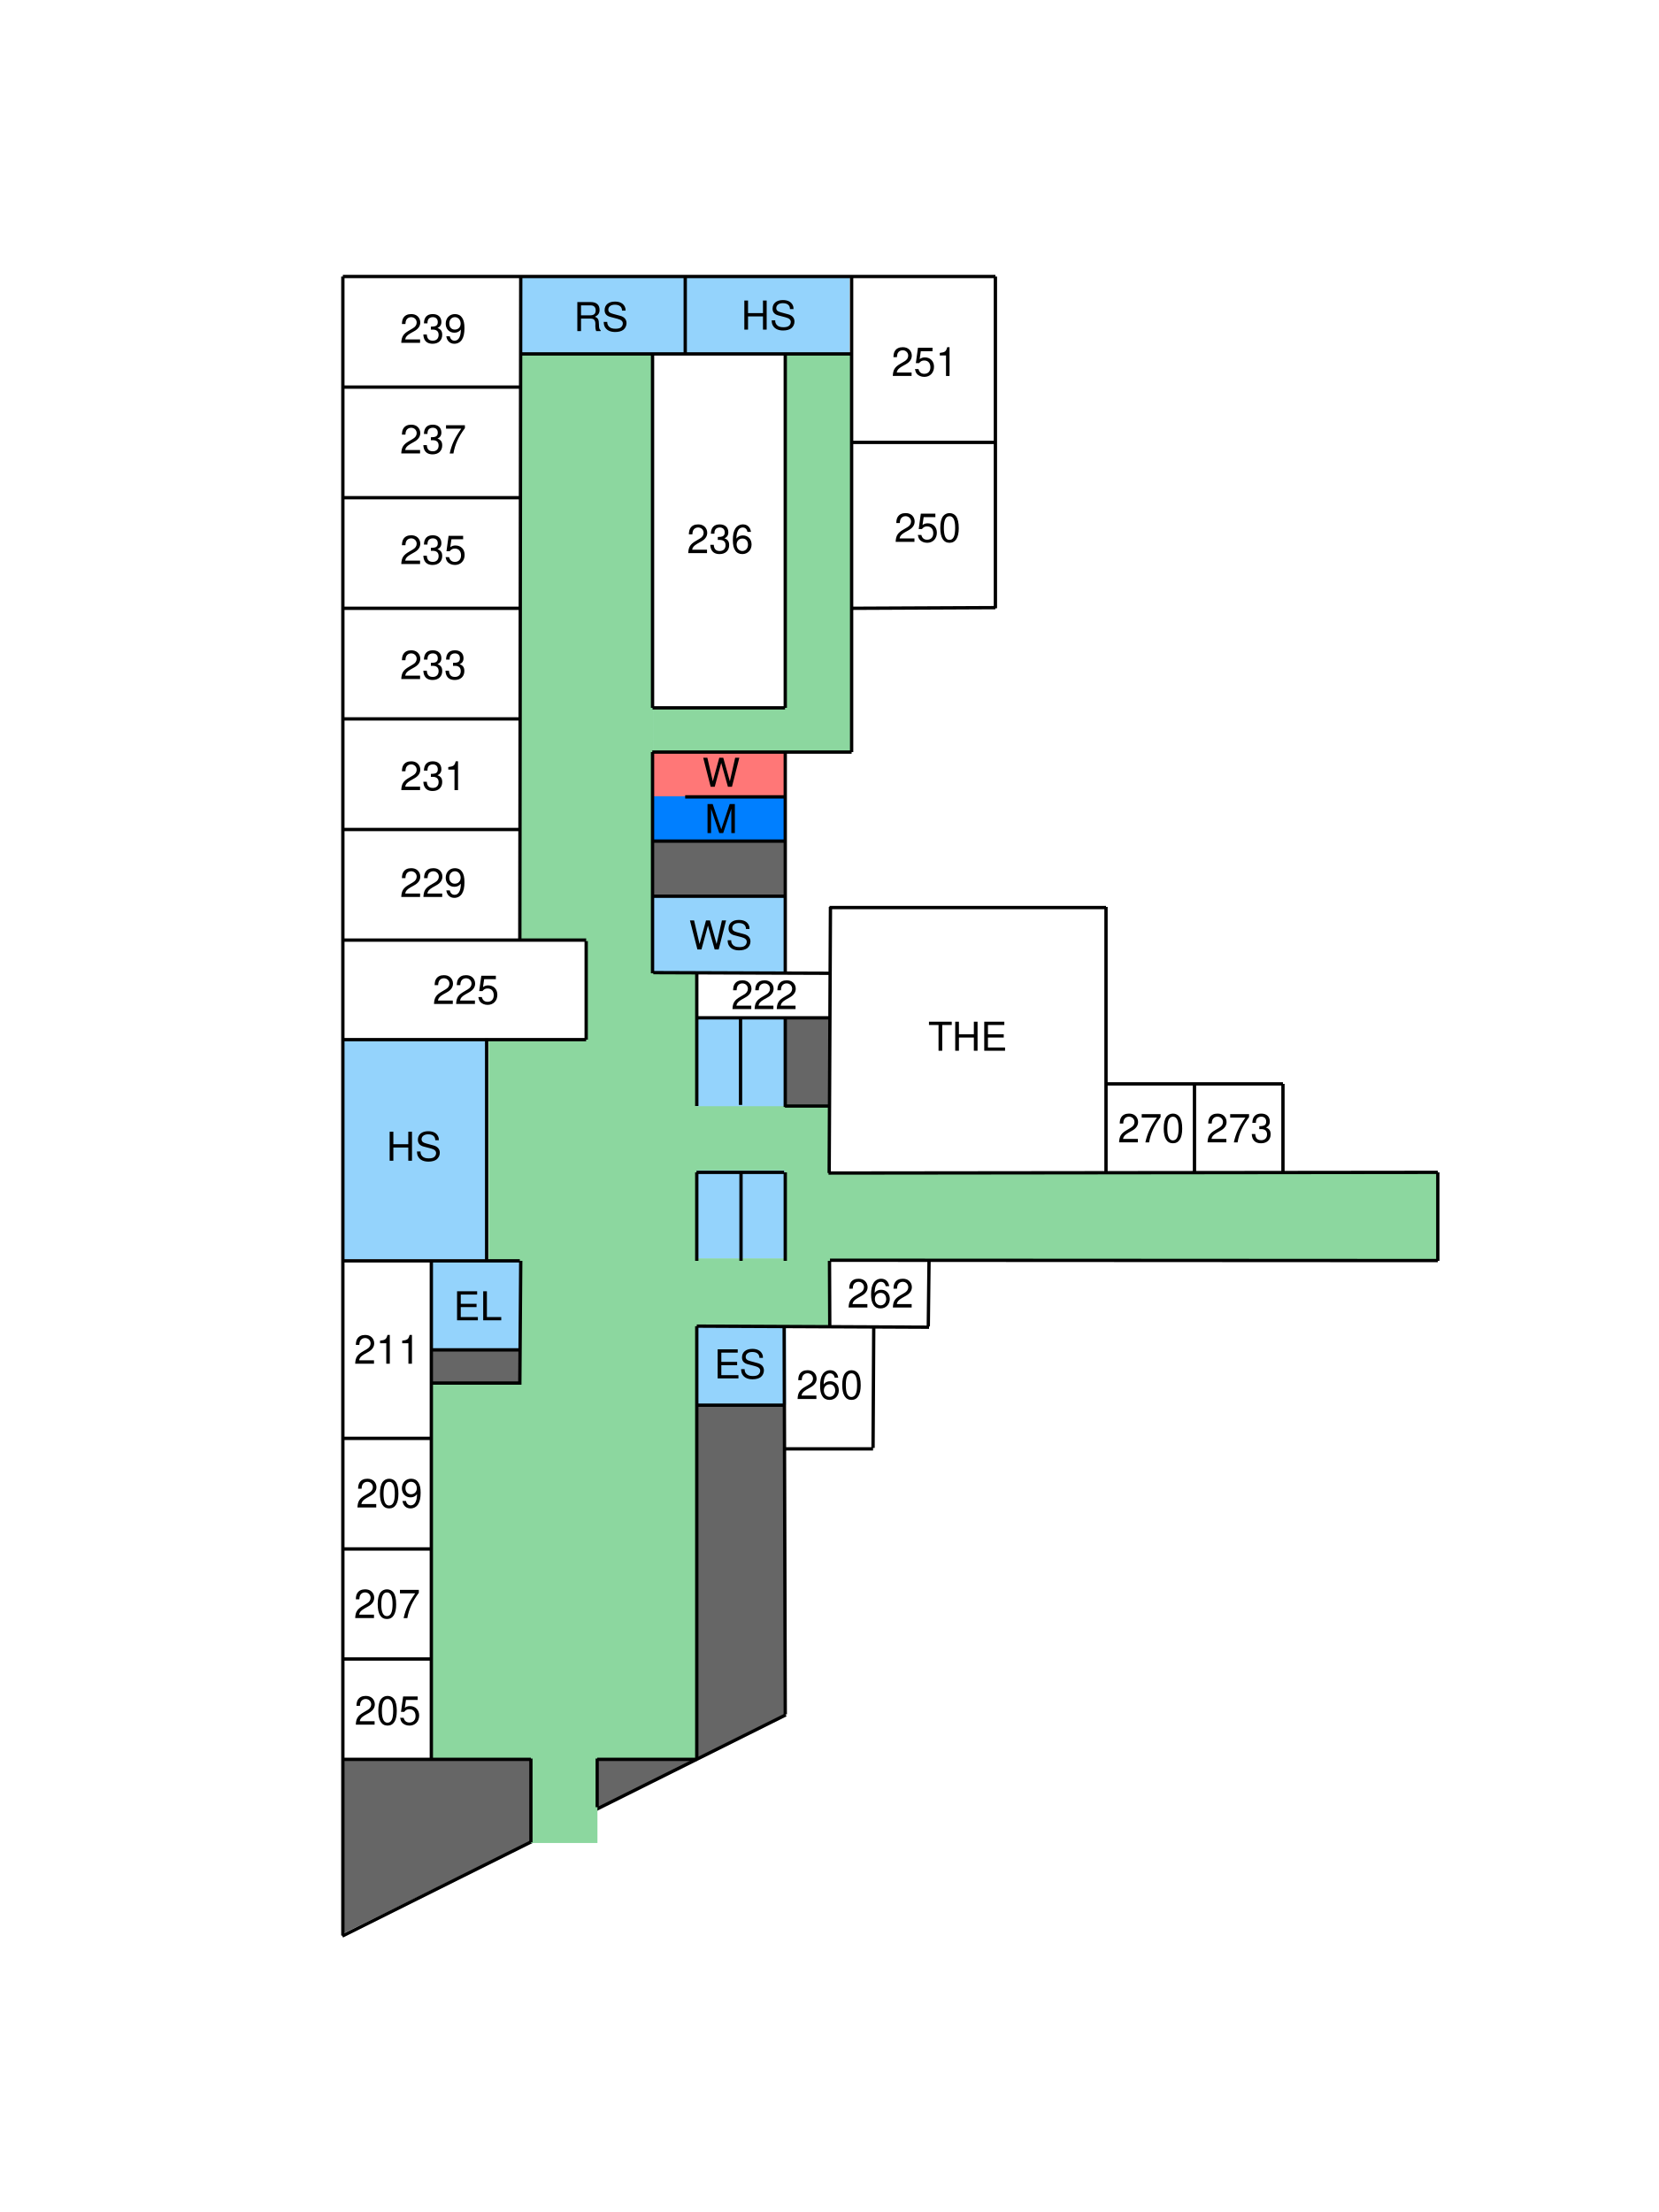
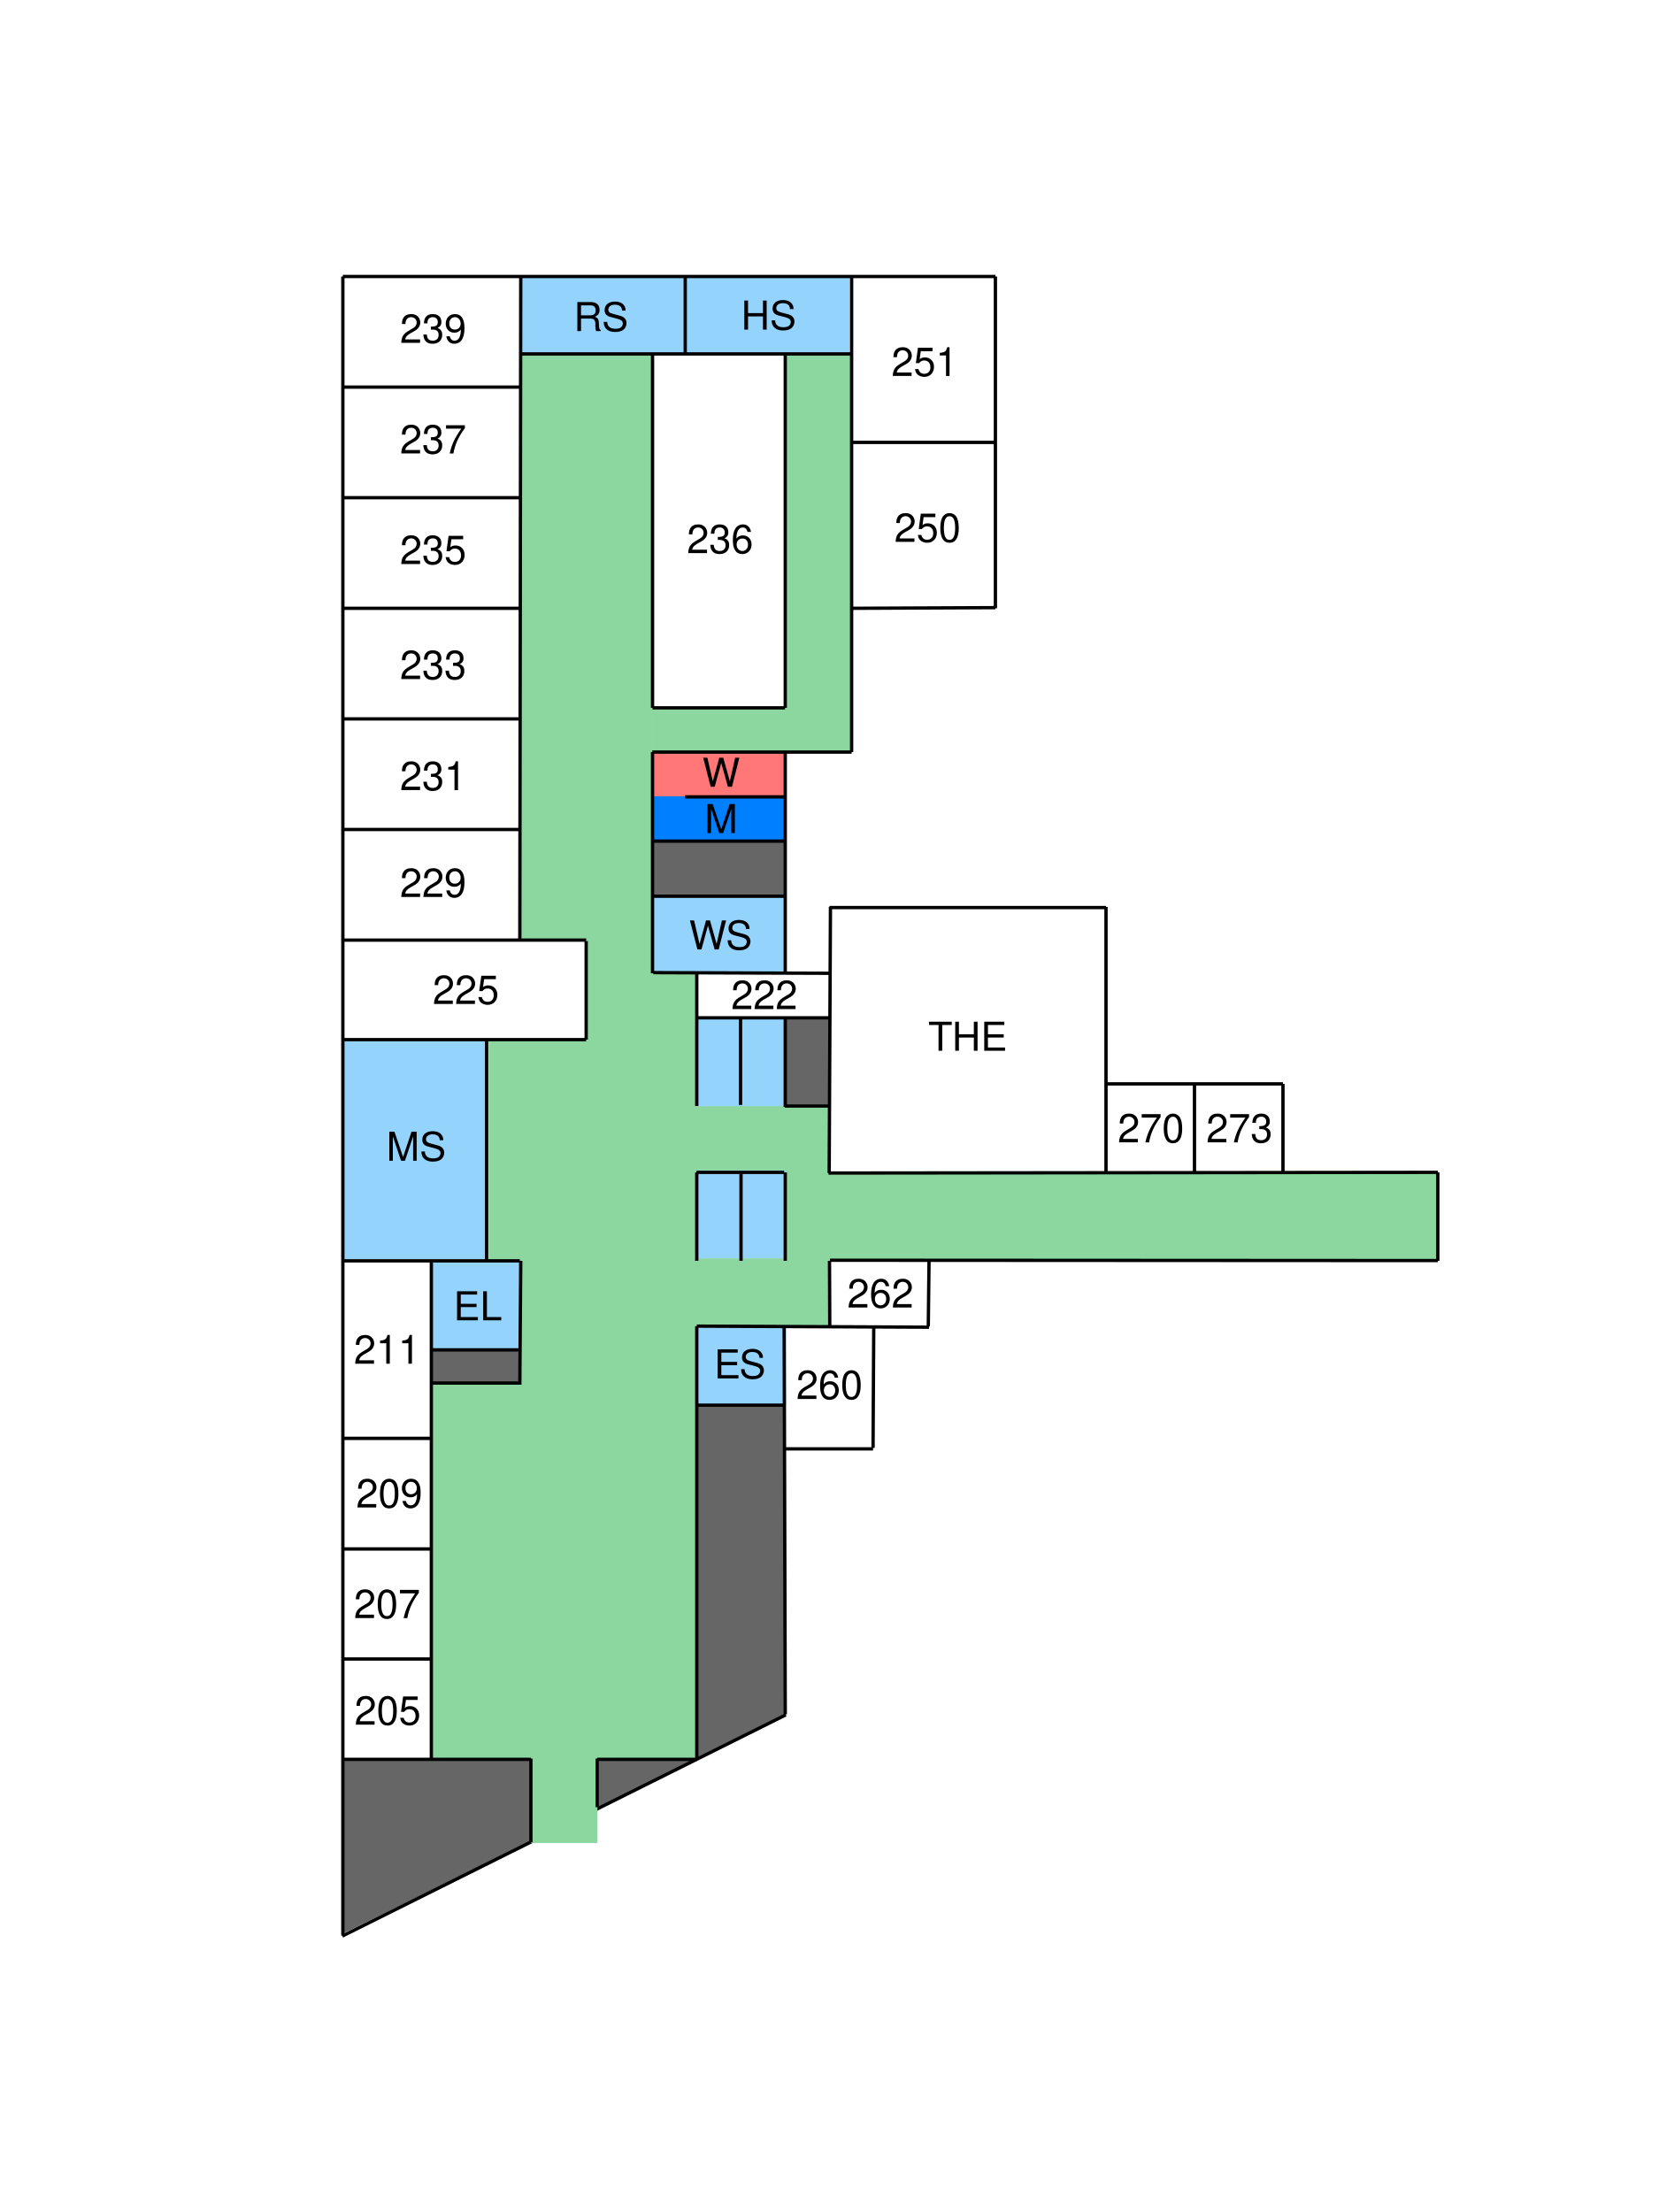
- <svg xmlns="http://www.w3.org/2000/svg" class="noselect" width="750" height="1000">
+ <svg xmlns="http://www.w3.org/2000/svg" width="750" height="1000">
  <g>
    <rect fill="#ffffff" id="canvas_background" height="1192.476" width="894.857" y="-1" x="-1" />
    <g display="none" id="canvasGrid">
      <rect fill="url(#gridpattern)" stroke-width="0" y="0" x="0" height="100%" width="100%" id="svg_1" />
    </g>
  </g>
  <g>
    <rect fill="#666666" stroke-width="0" stroke-opacity="null" fill-opacity="null" x="355.467" y="460.092" width="19.935" height="39.272" id="svg_143" stroke="#000" />
    <path fill="#666666" stroke-width="0" d="m155.203,832.491l0,41.613l84.516,-41.613l-84.516,0z" id="svg_139" stroke="#000" />
    <path fill="#666666" stroke-width="0" d="m314.558,774.749l0,21.29l41.29,-21.29l-41.29,0z" id="svg_138" stroke="#000" />
    <path fill="#666666" stroke-width="0" d="m270.687,795.716l0,21.935l42.903,-21.935l-42.903,0z" id="svg_137" stroke="#000" />
    <rect fill="#666666" stroke-width="0" x="314.502" y="635.003" width="40" height="140.588" id="svg_136" stroke="#000" />
    <rect fill="#666666" stroke-width="0" x="155.001" y="795.004" width="84.5" height="38.032" id="svg_135" stroke="#000" />
    <rect fill="#8CD79F" stroke="#000" stroke-width="0" stroke-opacity="null" fill-opacity="null" x="354" y="530.37" width="296" height="40" id="svg_119" />
    <rect fill="#94d3fc" stroke-width="0" stroke-opacity="null" x="155.199" y="470.498" width="64.876" height="98.706" id="svg_105" stroke="#000" />
    <rect fill="#8CD79F" stroke-width="0" stroke-opacity="null" fill-opacity="null" x="313.966" y="499.235" width="61.29" height="31.449" id="svg_104" stroke="#000" />
    <rect fill="#94d3fc" stroke-width="0" x="314.754" y="460.094" width="40" height="40" id="svg_50" stroke="#000" />
    <rect fill="#94d3fc" stroke="#000" stroke-width="0" x="314.754" y="529.098" width="40" height="40" id="svg_51" />
    <rect fill="#8CD79F" stroke="#000" stroke-width="0" stroke-opacity="null" fill-opacity="null" x="295.238" y="319.728" width="60" height="20.408" id="svg_38" />
    <rect fill="#666666" stroke-width="0" stroke-opacity="null" fill-opacity="null" x="295" y="380.476" width="60" height="25" id="svg_20" stroke="#000" />
    <rect fill="#8CD79F" stroke-width="0" stroke-opacity="null" fill-opacity="null" x="265" y="424" width="50" height="202" id="svg_77" stroke="#000" />
    <rect fill="#8CD79F" stroke-width="0" stroke-opacity="null" fill-opacity="null" x="314.04" y="568.903" width="61.29" height="30.831" id="svg_78" stroke="#000" />
    <rect fill="#8CD79F" stroke-width="0" stroke-opacity="null" fill-opacity="null" x="220.909" y="470.449" width="46.091" height="158.16" id="svg_53" stroke="#000" />
    <rect fill="#94d3fc" stroke="#000" stroke-width="0" x="310.087" y="125" width="74" height="35" id="svg_43" />
    <rect fill="#94d3fc" stroke="#000" stroke-width="0" x="235.326" y="125" width="74" height="35" id="svg_42" />
    <rect fill="#8CD79F" stroke-width="0" stroke-opacity="null" fill-opacity="null" x="354.83" y="160" width="30" height="180.408" id="svg_18" stroke="#000" />
    <rect fill="#94d3fc" stroke="#000" stroke-width="0" stroke-opacity="null" fill-opacity="null" x="315.361" y="600.034" width="40" height="35.002" id="svg_96" />
    <rect fill="#94d3fc" stroke="#000" stroke-width="0" stroke-opacity="null" x="295" y="404.889" width="60" height="34.667" id="svg_93" />
    <rect fill="#94d3fc" stroke="#000" stroke-width="0" stroke-opacity="null" x="195" y="570" width="40" height="40" id="svg_92" />
    <rect fill="#ff7777" stroke="#000" stroke-width="0" stroke-opacity="null" x="295" y="340" width="60" height="20" id="svg_83" />
    <rect fill="#007fff" stroke="#000" stroke-width="0" stroke-opacity="null" x="294.687" y="359.998" width="60" height="20" id="svg_82" />
    <rect fill="#666666" stroke-width="0" stroke-opacity="null" fill-opacity="null" x="195" y="610" width="40" height="15" id="svg_81" stroke="#000" />
    <rect fill="#8CD79F" stroke-width="0" stroke-opacity="null" x="195" y="625" width="120" height="170" id="svg_73" stroke="#000" />
    <line stroke-linecap="undefined" stroke-linejoin="undefined" id="svg_5" y2="925.5" x2="305" y1="725" x1="205" stroke-width="1.5" stroke="#000" fill="none" transform="rotate(90 255,825.25) " />
    <line stroke-linecap="undefined" stroke-linejoin="undefined" id="svg_8" y2="605.25" x2="214.75" y1="645.25" x1="214.75" fill-opacity="null" stroke-opacity="null" stroke-width="1.5" stroke="#000" fill="none" transform="rotate(90 214.75,625.25) " />
    <line stroke-linecap="undefined" stroke-linejoin="undefined" id="svg_9" y2="590.25" x2="214.75" y1="630.25" x1="214.75" fill-opacity="null" stroke-opacity="null" stroke-width="1.5" stroke="#000" fill="none" transform="rotate(90 214.75,610.25) " />
    <line stroke-linecap="undefined" stroke-linejoin="undefined" id="svg_12" y2="615.25" x2="334.75" y1="655.25" x1="334.75" fill-opacity="null" stroke-opacity="null" stroke-width="1.5" stroke="#000" fill="none" transform="rotate(90 334.75,635.25) " />
    <line stroke-linecap="undefined" stroke-linejoin="undefined" id="svg_27" y2="375.16" x2="324.75" y1="435.16" x1="324.75" fill-opacity="null" stroke-opacity="null" stroke-width="1.5" stroke="#000" fill="none" transform="rotate(90 324.75,405.1596) " />
    <line stroke-linecap="undefined" stroke-linejoin="undefined" id="svg_35" y2="720.25" x2="174.75" y1="680.25" x1="174.75" fill-opacity="null" stroke-opacity="null" stroke-width="1.5" stroke="#000" fill="none" transform="rotate(90 174.75,700.25) " />
    <line stroke-linecap="undefined" stroke-linejoin="undefined" id="svg_36" y2="670.25" x2="174.75" y1="630.25" x1="174.75" fill-opacity="null" stroke-opacity="null" stroke-width="1.5" stroke="#000" fill="none" transform="rotate(90 174.75,650.25) " />
    <line stroke-linecap="undefined" stroke-linejoin="undefined" id="svg_44" y2="350.25" x2="324.75" y1="410.25" x1="324.75" fill-opacity="null" stroke-opacity="null" stroke-width="1.5" stroke="#000" fill="none" transform="rotate(90 324.75,380.25) " />
    <line stroke-linecap="undefined" stroke-linejoin="undefined" id="svg_46" y2="337.527" x2="332.473" y1="382.973" x1="332.473" fill-opacity="null" stroke-opacity="null" stroke-width="1.5" stroke="#000" fill="none" transform="rotate(90 332.4731,360.25) " />
    <text xml:space="preserve" text-anchor="start" font-family="Helvetica, Arial, sans-serif" font-size="18" id="svg_57" y="616.516" x="159.964" fill-opacity="null" stroke-opacity="null" stroke-width="0" stroke="#000" fill="#000000">211</text>
    <text xml:space="preserve" text-anchor="start" font-family="Helvetica, Arial, sans-serif" font-size="18" id="svg_58" y="681.516" x="160.984" fill-opacity="null" stroke-opacity="null" stroke-width="0" stroke="#000" fill="#000000">209</text>
    <text xml:space="preserve" text-anchor="start" font-family="Helvetica, Arial, sans-serif" font-size="18" id="svg_59" y="731.516" x="159.964" fill-opacity="null" stroke-opacity="null" stroke-width="0" stroke="#000" fill="#000000">207</text>
    <text xml:space="preserve" text-anchor="start" font-family="Helvetica, Arial, sans-serif" font-size="18" id="svg_60" y="779.701" x="160.244" fill-opacity="null" stroke-opacity="null" stroke-width="0" stroke="#000" fill="#000000">205</text>
    <text xml:space="preserve" text-anchor="start" font-family="Helvetica, Arial, sans-serif" font-size="18" id="svg_64" y="623.138" x="322.804" fill-opacity="null" stroke-opacity="null" stroke-width="0" stroke="#000" fill="#000000">ES</text>
    <text xml:space="preserve" text-anchor="start" font-family="Helvetica, Arial, sans-serif" font-size="18" id="svg_65" y="429.227" x="311.519" fill-opacity="null" stroke-opacity="null" stroke-width="0" stroke="#000" fill="#000000">WS</text>
    <text xml:space="preserve" text-anchor="start" font-family="Helvetica, Arial, sans-serif" font-size="18" id="svg_66" y="149" x="335" fill-opacity="null" stroke-opacity="null" stroke-width="0" fill="#000000" stroke="#000">HS</text>
    <text xml:space="preserve" text-anchor="start" font-family="Helvetica, Arial, sans-serif" font-size="18" id="svg_67" y="596.883" x="205.003" fill-opacity="null" stroke-opacity="null" stroke-width="0" stroke="#000" fill="#000000">EL</text>
    <text xml:space="preserve" text-anchor="start" font-family="Helvetica, Arial, sans-serif" font-size="18" id="svg_68" y="376.617" x="318.511" fill-opacity="null" stroke-opacity="null" stroke-width="0" stroke="#000" fill="#000000">M</text>
    <text xml:space="preserve" text-anchor="start" font-family="Helvetica, Arial, sans-serif" font-size="18" id="svg_69" y="355.68" x="317.517" fill-opacity="null" stroke-opacity="null" stroke-width="0" stroke="#000" fill="#000000">W</text>
    <path fill="#666666" stroke="#000" stroke-width="0" stroke-opacity="null" opacity="0.5" d="m321.25,785.005" id="svg_90" />
    <line stroke-linecap="undefined" stroke-linejoin="undefined" id="svg_13" y2="570" x2="235" y1="570" x1="154.578" fill-opacity="null" stroke-opacity="null" stroke-width="1.5" fill="none" stroke="#000" />
    <line fill="none" stroke="#000" stroke-width="1.5" stroke-opacity="null" fill-opacity="null" x1="354.5" y1="600" x2="355" y2="775" id="svg_3" stroke-linejoin="undefined" stroke-linecap="undefined" />
    <rect fill="#8CD79F" stroke-width="0" stroke-opacity="null" x="235.5" y="160" width="60" height="265" id="svg_75" stroke="#000" />
    <line fill="none" stroke-width="1.5" stroke-opacity="null" fill-opacity="null" x1="155" y1="125" x2="450" y2="125" id="svg_19" stroke-linejoin="undefined" stroke-linecap="undefined" stroke="#000" />
    <line fill="none" stroke="#000" stroke-width="1.5" stroke-opacity="null" fill-opacity="null" x1="309.783" y1="159.612" x2="309.783" y2="124.676" id="svg_24" stroke-linejoin="undefined" stroke-linecap="undefined" />
    <text xml:space="preserve" text-anchor="start" font-family="Helvetica, Arial, sans-serif" font-size="18" id="svg_28" y="149.685" x="259.328" fill-opacity="null" stroke-opacity="null" stroke-width="0" fill="#000000" stroke="#000">RS</text>
    <line fill="none" stroke="#000" stroke-width="1.5" stroke-opacity="null" fill-opacity="null" x1="235.272" y1="160" x2="385" y2="160" id="svg_21" stroke-linejoin="undefined" stroke-linecap="undefined" />
    <line fill="none" stroke="#000" stroke-width="1.5" x1="295" y1="320" x2="295" y2="160" id="svg_48" stroke-linejoin="null" stroke-linecap="null" />
    <line fill="none" stroke="#000" stroke-width="1.5" x1="355" y1="320" x2="355" y2="160" id="svg_49" stroke-linejoin="null" stroke-linecap="null" />
    <line fill="none" stroke="#000" stroke-width="1.5" stroke-opacity="null" fill-opacity="null" x1="235.417" y1="570" x2="235" y2="626" id="svg_52" stroke-linejoin="undefined" stroke-linecap="undefined" />
    <line stroke-linecap="undefined" stroke-linejoin="undefined" id="svg_54" y2="470" x2="265" y1="470" x1="154.578" fill-opacity="null" stroke-opacity="null" stroke-width="1.5" stroke="#000" fill="none" />
    <line fill="none" stroke-width="1.5" stroke-opacity="null" fill-opacity="null" x1="265" y1="470" x2="265" y2="425.455" id="svg_55" stroke-linejoin="undefined" stroke-linecap="undefined" stroke="#000" />
    <line fill="none" stroke-opacity="null" fill-opacity="null" x1="235.417" y1="125" x2="235" y2="425" id="svg_62" stroke-linejoin="null" stroke-linecap="null" stroke-width="1.5" stroke="#000" />
    <line fill="none" stroke="#000" stroke-width="1.5" stroke-opacity="null" fill-opacity="null" x1="155" y1="875" x2="155" y2="125" id="svg_70" stroke-linejoin="undefined" stroke-linecap="undefined" />
    <line fill="none" stroke="#000" stroke-width="1.5" stroke-opacity="null" fill-opacity="null" x1="154.587" y1="175" x2="235" y2="175" id="svg_71" stroke-linejoin="undefined" stroke-linecap="undefined" />
    <line fill="none" stroke="#000" stroke-width="1.5" stroke-opacity="null" fill-opacity="null" x1="154.587" y1="225" x2="235" y2="225" id="svg_72" stroke-linejoin="undefined" stroke-linecap="undefined" />
    <line fill="none" stroke="#000" stroke-width="1.5" stroke-opacity="null" fill-opacity="null" x1="154.587" y1="275" x2="235" y2="275" id="svg_76" stroke-linejoin="undefined" stroke-linecap="undefined" />
    <line fill="none" stroke="#000" stroke-width="1.5" stroke-opacity="null" fill-opacity="null" x1="154.587" y1="325" x2="235" y2="325" id="svg_80" stroke-linejoin="undefined" stroke-linecap="undefined" />
    <line fill="none" stroke="#000" stroke-width="1.5" stroke-opacity="null" fill-opacity="null" x1="154.587" y1="375" x2="235" y2="375" id="svg_84" stroke-linejoin="undefined" stroke-linecap="undefined" />
    <line fill="none" stroke-width="1.5" stroke-opacity="null" fill-opacity="null" x1="154.587" y1="425" x2="265" y2="425" id="svg_86" stroke-linejoin="undefined" stroke-linecap="undefined" stroke="#000" />
    <text xml:space="preserve" text-anchor="start" font-family="Helvetica, Arial, sans-serif" font-size="18" id="svg_89" y="357.188" x="180.797" fill-opacity="null" stroke-opacity="null" stroke-width="0" stroke="#000" fill="#000000">231</text>
    <text xml:space="preserve" text-anchor="start" font-family="Helvetica, Arial, sans-serif" font-size="18" id="svg_95" y="405.5" x="180.797" fill-opacity="null" stroke-opacity="null" stroke-width="0" stroke="#000" fill="#000000">229</text>
    <text xml:space="preserve" text-anchor="start" font-family="Helvetica, Arial, sans-serif" font-size="18" id="svg_98" y="307" x="180.797" fill-opacity="null" stroke-opacity="null" stroke-width="0" stroke="#000" fill="#000000">233</text>
    <text xml:space="preserve" text-anchor="start" font-family="Helvetica, Arial, sans-serif" font-size="18" id="svg_99" y="255" x="180.797" fill-opacity="null" stroke-opacity="null" stroke-width="0" stroke="#000" fill="#000000">235</text>
    <text xml:space="preserve" text-anchor="start" font-family="Helvetica, Arial, sans-serif" font-size="18" id="svg_100" y="305" x="180.797" fill-opacity="null" stroke-opacity="null" stroke-width="0" stroke="#000" fill="#000000" />
    <text xml:space="preserve" text-anchor="start" font-family="Helvetica, Arial, sans-serif" font-size="18" id="svg_101" y="205" x="180.797" fill-opacity="null" stroke-opacity="null" stroke-width="0" stroke="#000" fill="#000000">237</text>
    <text xml:space="preserve" text-anchor="start" font-family="Helvetica, Arial, sans-serif" font-size="18" id="svg_102" y="155" x="180.797" fill-opacity="null" stroke-opacity="null" stroke-width="0" stroke="#000" fill="#000000">239</text>
    <line fill="none" stroke="#000" stroke-width="1.5" stroke-opacity="null" fill-opacity="null" x1="450" y1="125" x2="450" y2="275" id="svg_106" stroke-linejoin="undefined" stroke-linecap="undefined" />
    <line fill="none" stroke="#000" stroke-width="1.5" stroke-opacity="null" fill-opacity="null" x1="385.241" y1="275" x2="450" y2="274.702" id="svg_107" stroke-linejoin="undefined" stroke-linecap="undefined" />
    <line fill="none" stroke="#000" stroke-width="1.5" stroke-opacity="null" fill-opacity="null" x1="385.241" y1="200" x2="450" y2="200" id="svg_110" stroke-linejoin="undefined" stroke-linecap="undefined" />
    <text style="cursor: move;" xml:space="preserve" text-anchor="start" font-family="Helvetica, Arial, sans-serif" font-size="18" id="svg_111" y="244.976" x="404.293" fill-opacity="null" stroke-opacity="null" stroke-width="0" stroke="#000" fill="#000000">250</text>
    <text style="cursor: move;" xml:space="preserve" text-anchor="start" font-family="Helvetica, Arial, sans-serif" font-size="18" id="svg_113" y="169.975" x="403" fill-opacity="null" stroke-opacity="null" stroke-width="0" fill="#000000" stroke="#000">251</text>
    <line fill="none" stroke="#000" stroke-width="1.5" stroke-opacity="null" fill-opacity="null" x1="294.879" y1="340" x2="385" y2="340" id="svg_114" stroke-linejoin="undefined" stroke-linecap="undefined" />
    <line fill="none" stroke="#000" x1="295" y1="320" x2="354.892" y2="320" id="svg_116" stroke-linejoin="null" stroke-linecap="null" stroke-width="1.5" />
    <text xml:space="preserve" text-anchor="start" font-family="Helvetica, Arial, sans-serif" font-size="18" id="svg_117" y="250.084" x="310.521" fill-opacity="null" stroke-opacity="null" stroke-width="0" fill="#000000" stroke="#000">236</text>
    <line fill="none" stroke-opacity="null" fill-opacity="null" x1="220" y1="469.545" x2="220" y2="569.545" id="svg_2" stroke-linejoin="null" stroke-linecap="null" stroke-width="1.5" stroke="#000" />
    <line fill="none" stroke="#000" stroke-width="1.5" stroke-opacity="null" fill-opacity="null" x1="315" y1="599.545" x2="315" y2="795" id="svg_4" stroke-linejoin="undefined" stroke-linecap="undefined" />
    <text xml:space="preserve" text-anchor="start" font-family="Helvetica, Arial, sans-serif" font-size="18" id="svg_14" y="453.877" x="195.589" stroke-width="0" stroke="#000" fill="#000000">225</text>
    <line fill="none" stroke-opacity="null" fill-opacity="null" x1="155" y1="795.37" x2="240" y2="795.37" id="svg_11" stroke-linejoin="null" stroke-linecap="null" stroke-width="1.5" stroke="#000" />
    <line stroke="#000" stroke-width="1.5" stroke-linecap="null" stroke-linejoin="null" id="svg_6" y2="750" x2="195" y1="750" x1="155" fill-opacity="null" stroke-opacity="null" fill="none" />
    <line stroke-linecap="null" stroke-linejoin="null" id="svg_30" y2="440" x2="375" y1="439.706" x1="295.343" fill-opacity="null" stroke-opacity="null" stroke-width="1.5" stroke="#000" fill="none" />
    <line fill="none" stroke="#000" stroke-width="1.5" stroke-opacity="null" fill-opacity="null" x1="195" y1="570" x2="195" y2="795" id="svg_7" stroke-linejoin="undefined" stroke-linecap="undefined" />
    <line fill="none" stroke="#000" stroke-width="1.5" x1="355" y1="340" x2="355" y2="440" id="svg_34" stroke-linejoin="null" stroke-linecap="null" />
    <line fill="none" stroke="#000" stroke-width="1.5" x1="295" y1="340" x2="295" y2="440" id="svg_37" stroke-linejoin="null" stroke-linecap="null" />
    <line fill="none" stroke="#000" stroke-opacity="null" fill-opacity="null" x1="385" y1="125" x2="385" y2="340" id="svg_39" stroke-linejoin="null" stroke-linecap="null" stroke-width="1.5" />
    <line fill="none" stroke="#000" stroke-width="1.5" stroke-opacity="null" fill-opacity="null" x1="315" y1="460.135" x2="375" y2="460.135" id="svg_41" stroke-linejoin="null" stroke-linecap="null" />
    <line fill="none" stroke="#000" stroke-width="1.5" stroke-opacity="null" fill-opacity="null" x1="315" y1="440.136" x2="315" y2="500" id="svg_45" stroke-linejoin="null" stroke-linecap="null" />
    <text xml:space="preserve" text-anchor="start" font-family="Helvetica, Arial, sans-serif" font-size="18" id="svg_47" y="456.198" x="330.522" stroke-width="0" stroke="#000" fill="#000000">222</text>
    <line fill="none" stroke="#000" x1="355" y1="530" x2="355" y2="570" id="svg_61" stroke-linejoin="null" stroke-linecap="null" stroke-width="1.5" />
    <line fill="none" stroke="#000" x1="355" y1="460.36" x2="355" y2="500.45" id="svg_56" stroke-linejoin="null" stroke-linecap="null" stroke-width="1.5" />
    <line fill="none" stroke="#000" x1="315" y1="530" x2="315" y2="570" id="svg_63" stroke-linejoin="null" stroke-linecap="null" stroke-width="1.5" />
    <line fill="none" stroke="#000" stroke-width="1.5" stroke-opacity="null" fill-opacity="null" x1="314.865" y1="530" x2="354.505" y2="530" id="svg_79" stroke-linejoin="null" stroke-linecap="null" />
    <line fill="none" stroke="#000" stroke-width="1.5" stroke-opacity="null" fill-opacity="null" x1="334.783" y1="499.517" x2="334.783" y2="460.387" id="svg_87" stroke-linejoin="null" stroke-linecap="null" />
    <line fill="none" stroke="#000" stroke-width="1.5" stroke-opacity="null" fill-opacity="null" x1="335" y1="570" x2="335" y2="529.952" id="svg_88" stroke-linejoin="null" stroke-linecap="null" />
    <line fill="none" stroke-opacity="null" fill-opacity="null" x1="315" y1="599.517" x2="420" y2="600" id="svg_91" stroke-linejoin="null" stroke-linecap="null" stroke="#000" stroke-width="1.5" />
    <line fill="none" stroke="#000" stroke-opacity="null" fill-opacity="null" x1="355.073" y1="655" x2="394.686" y2="655" id="svg_94" stroke-linejoin="null" stroke-linecap="null" stroke-width="1.5" />
    <line fill="none" stroke="#000" stroke-width="1.5" stroke-opacity="null" fill-opacity="null" x1="394.686" y1="654.59" x2="395" y2="600" id="svg_97" stroke-linejoin="null" stroke-linecap="null" />
    <text xml:space="preserve" text-anchor="start" font-family="Helvetica, Arial, sans-serif" font-size="18" id="svg_103" y="632.458" x="359.964" fill-opacity="null" stroke-opacity="null" stroke-width="0" stroke="#000" fill="#000000">260</text>
-     <text xml:space="preserve" text-anchor="start" font-family="Helvetica, Arial, sans-serif" font-size="18" id="svg_108" y="524.744" x="174.655" fill-opacity="null" stroke-opacity="null" stroke-width="0" stroke="#000" fill="#000000">HS</text>
+     <text style="cursor: move;" xml:space="preserve" text-anchor="start" font-family="Helvetica, Arial, sans-serif" font-size="18" id="svg_108" y="524.744" x="174.655" fill-opacity="null" stroke-opacity="null" stroke-width="0" stroke="#000" fill="#000000">MS</text>
    <line fill="none" stroke="#000" stroke-opacity="null" fill-opacity="null" x1="375.124" y1="600" x2="375" y2="570" id="svg_109" stroke-linejoin="null" stroke-linecap="null" stroke-width="1.5" />
    <line fill="none" x1="375.224" y1="569.726" x2="650" y2="569.876" id="svg_112" stroke-linejoin="null" stroke-linecap="null" stroke-width="1.5" stroke="#000" />
    <line fill="none" stroke="#000" stroke-width="1.5" stroke-opacity="null" fill-opacity="null" x1="420" y1="569.492" x2="419.661" y2="599.661" id="svg_115" stroke-linejoin="null" stroke-linecap="null" />
    <text xml:space="preserve" text-anchor="start" font-family="Helvetica, Arial, sans-serif" font-size="18" id="svg_118" y="591.102" x="383.015" fill-opacity="null" stroke-opacity="null" stroke-width="0" stroke="#000" fill="#000000">262</text>
    <line fill="none" stroke="#000" stroke-opacity="null" fill-opacity="null" x1="354.857" y1="500" x2="374.857" y2="500" id="svg_120" stroke-linejoin="null" stroke-linecap="null" stroke-width="1.5" />
    <line fill="none" stroke="#000" stroke-width="1.5" stroke-opacity="null" fill-opacity="null" x1="375.429" y1="410" x2="374.857" y2="530.286" id="svg_121" stroke-linejoin="null" stroke-linecap="null" />
    <line fill="none" stroke="#000" stroke-width="1.5" stroke-opacity="null" fill-opacity="null" x1="374.547" y1="530.305" x2="650" y2="530" id="svg_122" stroke-linejoin="null" stroke-linecap="null" />
    <line fill="none" stroke="#000" stroke-width="1.5" stroke-opacity="null" fill-opacity="null" x1="500" y1="410" x2="500" y2="530" id="svg_123" stroke-linejoin="null" stroke-linecap="null" />
    <line fill="none" stroke="#000" stroke-width="1.5" stroke-opacity="null" fill-opacity="null" x1="500" y1="410.286" x2="375" y2="410.286" id="svg_124" stroke-linejoin="null" stroke-linecap="null" />
    <text xml:space="preserve" text-anchor="start" font-family="Helvetica, Arial, sans-serif" font-size="18" id="svg_125" y="475.02" x="419.589" stroke-width="0" stroke="#000" fill="#000000">THE</text>
    <line fill="none" stroke="#000" stroke-width="1.5" stroke-opacity="null" fill-opacity="null" x1="650" y1="570" x2="650" y2="530" id="svg_126" stroke-linejoin="null" stroke-linecap="null" />
    <line fill="none" stroke="#000" stroke-width="1.5" stroke-opacity="null" fill-opacity="null" x1="500" y1="490" x2="580" y2="490" id="svg_127" stroke-linejoin="null" stroke-linecap="null" />
    <line fill="none" stroke="#000" stroke-width="1.5" stroke-opacity="null" fill-opacity="null" x1="540" y1="530" x2="540" y2="490" id="svg_128" stroke-linejoin="null" stroke-linecap="null" />
    <line fill="none" stroke="#000" stroke-width="1.5" stroke-opacity="null" fill-opacity="null" x1="580" y1="530" x2="580" y2="490" id="svg_129" stroke-linejoin="null" stroke-linecap="null" />
    <text xml:space="preserve" text-anchor="start" font-family="Helvetica, Arial, sans-serif" font-size="18" id="svg_130" y="516.448" x="505.303" stroke-width="0" stroke="#000" fill="#000000">270</text>
    <text xml:space="preserve" text-anchor="start" font-family="Helvetica, Arial, sans-serif" font-size="18" id="svg_131" y="516.448" x="545.303" stroke-width="0" stroke="#000" fill="#000000">273</text>
    <rect fill="#8CD79F" stroke-width="0" x="240.092" y="794.7" width="30" height="38.479" id="svg_142" stroke="#000" />
    <line fill="none" stroke="#000" stroke-width="1.5" stroke-opacity="null" fill-opacity="null" x1="240" y1="832.857" x2="240" y2="795" id="svg_132" stroke-linejoin="undefined" stroke-linecap="undefined" />
    <line fill="none" stroke="#000" stroke-width="1.5" stroke-opacity="null" fill-opacity="null" x1="270" y1="817" x2="270" y2="795" id="svg_133" stroke-linejoin="undefined" stroke-linecap="undefined" />
    <line fill="none" stroke-opacity="null" fill-opacity="null" x1="315" y1="795.37" x2="270" y2="795.37" id="svg_134" stroke-linejoin="null" stroke-linecap="null" stroke-width="1.5" stroke="#000" />
-     <rect id="hoverbox" height="0" width="0" x="0" y="0" fill="#044B94" fill-opacity="0.4" />
  </g>
</svg>
